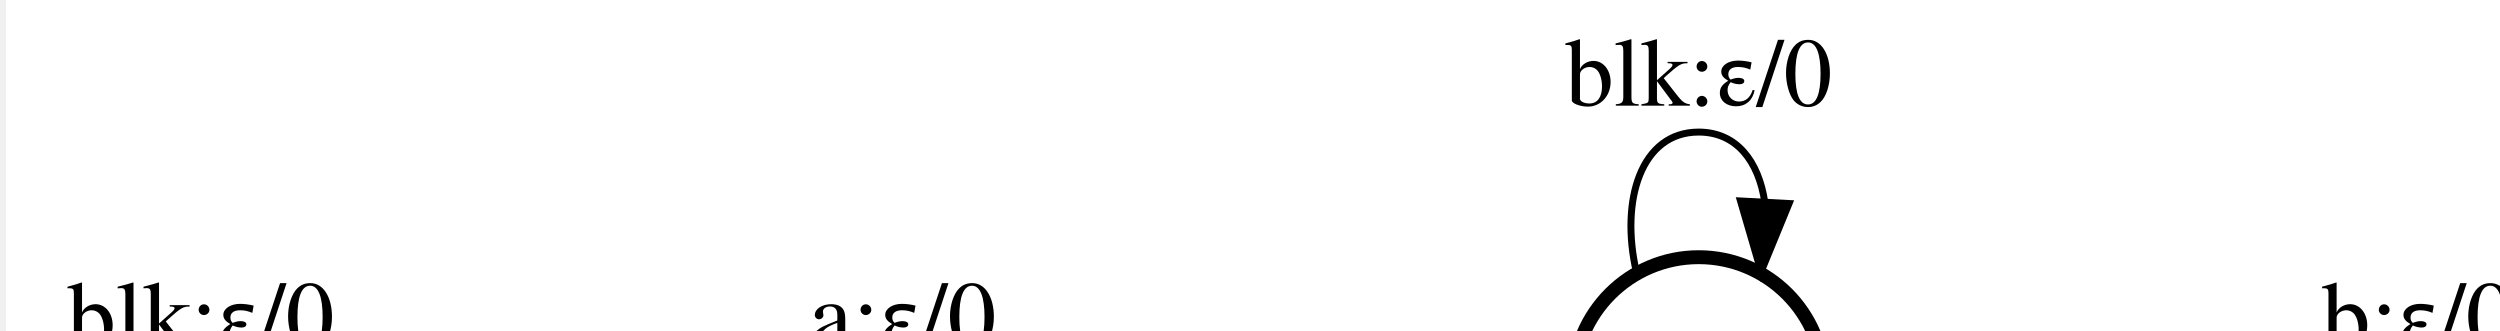
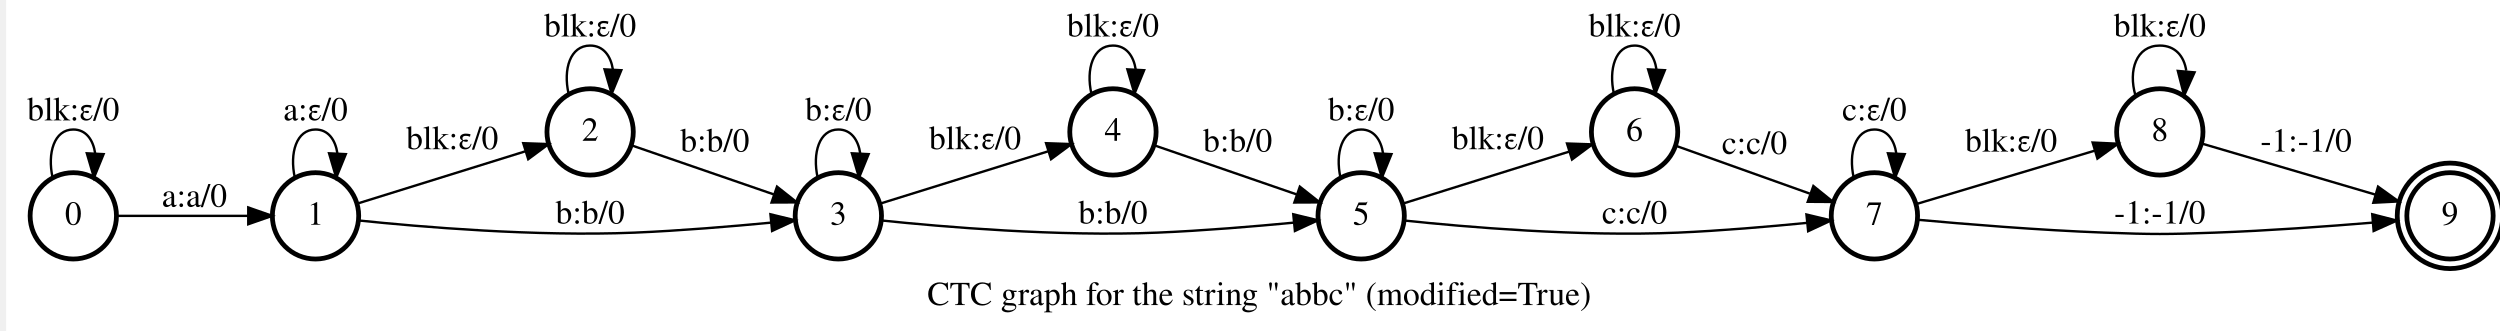
<svg xmlns="http://www.w3.org/2000/svg" width="612pt" height="81pt" viewBox="0.00 0.00 612.00 81.40">
-   <g id="graph0" class="graph" transform="scale(1.71 1.71) rotate(0) translate(4 135)">
+   <g id="graph0" class="graph" transform="scale(0.59 0.59) rotate(0) translate(4 135)">
    <polygon fill="white" stroke="transparent" points="-4,4 -4,-135 1041,-135 1041,4 -4,4" />
    <text text-anchor="middle" x="518.5" y="-7.8" font-family="Times,serif" font-size="14.00">CTC graph for the string "abbc" (modified=True)</text>
    <g id="node1" class="node">
      <ellipse fill="none" stroke="black" stroke-width="2" cx="24" cy="-45" rx="18" ry="18" />
      <text text-anchor="middle" x="24" y="-41.3" font-family="Times,serif" font-size="14.00">0</text>
    </g>
    <g id="edge1" class="edge">
      <path fill="none" stroke="black" d="M15.37,-60.92C13.11,-71.15 15.99,-81 24,-81 29.26,-81 32.3,-76.76 33.14,-70.95" />
      <polygon fill="black" stroke="black" points="36.63,-70.73 32.63,-60.92 29.64,-71.08 36.63,-70.73" />
      <text text-anchor="middle" x="24" y="-84.8" font-family="Times,serif" font-size="14.00">blk:ε/0</text>
    </g>
    <g id="node2" class="node">
      <ellipse fill="none" stroke="black" stroke-width="2" cx="125" cy="-45" rx="18" ry="18" />
      <text text-anchor="middle" x="125" y="-41.3" font-family="Times,serif" font-size="14.00">1</text>
    </g>
    <g id="edge2" class="edge">
      <path fill="none" stroke="black" d="M42.24,-45C57.29,-45 79.38,-45 96.81,-45" />
      <polygon fill="black" stroke="black" points="96.95,-48.5 106.95,-45 96.95,-41.5 96.95,-48.5" />
      <text text-anchor="middle" x="74.5" y="-48.8" font-family="Times,serif" font-size="14.00">a:a/0</text>
    </g>
    <g id="edge4" class="edge">
      <path fill="none" stroke="black" d="M116.37,-60.92C114.11,-71.15 116.99,-81 125,-81 130.26,-81 133.3,-76.76 134.14,-70.95" />
      <polygon fill="black" stroke="black" points="137.63,-70.73 133.63,-60.92 130.64,-71.08 137.63,-70.73" />
      <text text-anchor="middle" x="125" y="-84.8" font-family="Times,serif" font-size="14.00">a:ε/0</text>
    </g>
    <g id="node3" class="node">
      <ellipse fill="none" stroke="black" stroke-width="2" cx="239.5" cy="-80" rx="18" ry="18" />
      <text text-anchor="middle" x="239.5" y="-76.3" font-family="Times,serif" font-size="14.00">2</text>
    </g>
    <g id="edge3" class="edge">
      <path fill="none" stroke="black" d="M142.6,-50.16C160.98,-55.88 190.86,-65.18 212.39,-71.88" />
      <polygon fill="black" stroke="black" points="211.61,-75.3 222.2,-74.93 213.69,-68.62 211.61,-75.3" />
      <text text-anchor="middle" x="182" y="-72.8" font-family="Times,serif" font-size="14.00">blk:ε/0</text>
    </g>
    <g id="node4" class="node">
      <ellipse fill="none" stroke="black" stroke-width="2" cx="343" cy="-45" rx="18" ry="18" />
      <text text-anchor="middle" x="343" y="-41.3" font-family="Times,serif" font-size="14.00">3</text>
    </g>
    <g id="edge5" class="edge">
      <path fill="none" stroke="black" d="M143.08,-43.06C168.24,-40.44 216.73,-36.28 258,-38 277.07,-38.79 298.51,-40.6 314.96,-42.17" />
      <polygon fill="black" stroke="black" points="314.68,-45.66 324.97,-43.16 315.37,-38.7 314.68,-45.66" />
      <text text-anchor="middle" x="239.5" y="-41.8" font-family="Times,serif" font-size="14.00">b:b/0</text>
    </g>
    <g id="edge6" class="edge">
      <path fill="none" stroke="black" d="M230.52,-95.92C228.18,-106.15 231.17,-116 239.5,-116 244.97,-116 248.13,-111.76 249,-105.95" />
      <polygon fill="black" stroke="black" points="252.5,-105.72 248.48,-95.92 245.51,-106.09 252.5,-105.72" />
      <text text-anchor="middle" x="239.5" y="-119.8" font-family="Times,serif" font-size="14.00">blk:ε/0</text>
    </g>
    <g id="edge7" class="edge">
      <path fill="none" stroke="black" d="M256.81,-74.38C272.79,-68.87 297.4,-60.38 316.07,-53.94" />
      <polygon fill="black" stroke="black" points="317.42,-57.18 325.73,-50.61 315.14,-50.56 317.42,-57.18" />
      <text text-anchor="middle" x="291.5" y="-71.8" font-family="Times,serif" font-size="14.00">b:b/0</text>
    </g>
    <g id="edge9" class="edge">
      <path fill="none" stroke="black" d="M334.37,-60.92C332.11,-71.15 334.99,-81 343,-81 348.26,-81 351.3,-76.76 352.14,-70.95" />
      <polygon fill="black" stroke="black" points="355.63,-70.73 351.63,-60.92 348.64,-71.08 355.63,-70.73" />
      <text text-anchor="middle" x="343" y="-84.8" font-family="Times,serif" font-size="14.00">b:ε/0</text>
    </g>
    <g id="node5" class="node">
      <ellipse fill="none" stroke="black" stroke-width="2" cx="457.5" cy="-80" rx="18" ry="18" />
      <text text-anchor="middle" x="457.5" y="-76.3" font-family="Times,serif" font-size="14.00">4</text>
    </g>
    <g id="edge8" class="edge">
      <path fill="none" stroke="black" d="M360.6,-50.16C378.98,-55.88 408.86,-65.18 430.39,-71.88" />
      <polygon fill="black" stroke="black" points="429.61,-75.3 440.2,-74.93 431.69,-68.62 429.61,-75.3" />
      <text text-anchor="middle" x="400" y="-72.8" font-family="Times,serif" font-size="14.00">blk:ε/0</text>
    </g>
    <g id="node6" class="node">
      <ellipse fill="none" stroke="black" stroke-width="2" cx="561" cy="-45" rx="18" ry="18" />
      <text text-anchor="middle" x="561" y="-41.3" font-family="Times,serif" font-size="14.00">5</text>
    </g>
    <g id="edge10" class="edge">
      <path fill="none" stroke="black" d="M361.08,-43.06C386.24,-40.44 434.73,-36.28 476,-38 495.07,-38.79 516.51,-40.6 532.96,-42.17" />
      <polygon fill="black" stroke="black" points="532.68,-45.66 542.97,-43.16 533.37,-38.7 532.68,-45.66" />
      <text text-anchor="middle" x="457.5" y="-41.8" font-family="Times,serif" font-size="14.00">b:b/0</text>
    </g>
    <g id="edge11" class="edge">
      <path fill="none" stroke="black" d="M448.52,-95.92C446.18,-106.15 449.17,-116 457.5,-116 462.97,-116 466.13,-111.76 467,-105.95" />
      <polygon fill="black" stroke="black" points="470.5,-105.72 466.48,-95.92 463.51,-106.09 470.5,-105.72" />
      <text text-anchor="middle" x="457.5" y="-119.8" font-family="Times,serif" font-size="14.00">blk:ε/0</text>
    </g>
    <g id="edge12" class="edge">
      <path fill="none" stroke="black" d="M474.81,-74.38C490.79,-68.87 515.4,-60.38 534.07,-53.94" />
      <polygon fill="black" stroke="black" points="535.42,-57.18 543.73,-50.61 533.14,-50.56 535.42,-57.18" />
      <text text-anchor="middle" x="509.5" y="-71.8" font-family="Times,serif" font-size="14.00">b:b/0</text>
    </g>
    <g id="edge14" class="edge">
      <path fill="none" stroke="black" d="M552.37,-60.92C550.11,-71.15 552.99,-81 561,-81 566.26,-81 569.3,-76.76 570.14,-70.95" />
      <polygon fill="black" stroke="black" points="573.63,-70.73 569.63,-60.92 566.64,-71.08 573.63,-70.73" />
      <text text-anchor="middle" x="561" y="-84.8" font-family="Times,serif" font-size="14.00">b:ε/0</text>
    </g>
    <g id="node7" class="node">
      <ellipse fill="none" stroke="black" stroke-width="2" cx="675" cy="-80" rx="18" ry="18" />
      <text text-anchor="middle" x="675" y="-76.3" font-family="Times,serif" font-size="14.00">6</text>
    </g>
    <g id="edge13" class="edge">
      <path fill="none" stroke="black" d="M578.53,-50.16C596.72,-55.85 626.24,-65.07 647.64,-71.76" />
      <polygon fill="black" stroke="black" points="646.82,-75.17 657.41,-74.81 648.91,-68.49 646.82,-75.17" />
      <text text-anchor="middle" x="618" y="-72.8" font-family="Times,serif" font-size="14.00">blk:ε/0</text>
    </g>
    <g id="node8" class="node">
      <ellipse fill="none" stroke="black" stroke-width="2" cx="775" cy="-45" rx="18" ry="18" />
      <text text-anchor="middle" x="775" y="-41.3" font-family="Times,serif" font-size="14.00">7</text>
    </g>
    <g id="edge15" class="edge">
      <path fill="none" stroke="black" d="M578.95,-43.05C603.92,-40.41 652.04,-36.23 693,-38 710.99,-38.78 731.16,-40.52 746.88,-42.07" />
      <polygon fill="black" stroke="black" points="746.66,-45.56 756.96,-43.1 747.37,-38.6 746.66,-45.56" />
      <text text-anchor="middle" x="675" y="-41.8" font-family="Times,serif" font-size="14.00">c:c/0</text>
    </g>
    <g id="edge16" class="edge">
      <path fill="none" stroke="black" d="M666.37,-95.92C664.11,-106.15 666.99,-116 675,-116 680.26,-116 683.3,-111.76 684.14,-105.95" />
      <polygon fill="black" stroke="black" points="687.63,-105.73 683.63,-95.92 680.64,-106.08 687.63,-105.73" />
      <text text-anchor="middle" x="675" y="-119.8" font-family="Times,serif" font-size="14.00">blk:ε/0</text>
    </g>
    <g id="edge17" class="edge">
      <path fill="none" stroke="black" d="M692.18,-74.22C707.36,-68.8 730.32,-60.6 748.05,-54.27" />
      <polygon fill="black" stroke="black" points="749.55,-57.45 757.79,-50.79 747.2,-50.86 749.55,-57.45" />
      <text text-anchor="middle" x="725" y="-70.8" font-family="Times,serif" font-size="14.00">c:c/0</text>
    </g>
    <g id="edge19" class="edge">
      <path fill="none" stroke="black" d="M766.37,-60.92C764.11,-71.15 766.99,-81 775,-81 780.26,-81 783.3,-76.76 784.14,-70.95" />
      <polygon fill="black" stroke="black" points="787.63,-70.73 783.63,-60.92 780.64,-71.08 787.63,-70.73" />
      <text text-anchor="middle" x="775" y="-84.8" font-family="Times,serif" font-size="14.00">c:ε/0</text>
    </g>
    <g id="node9" class="node">
      <ellipse fill="none" stroke="black" stroke-width="2" cx="894" cy="-80" rx="18" ry="18" />
      <text text-anchor="middle" x="894" y="-76.3" font-family="Times,serif" font-size="14.00">8</text>
    </g>
    <g id="edge18" class="edge">
      <path fill="none" stroke="black" d="M792.52,-49.94C811.85,-55.73 844.12,-65.38 866.87,-72.18" />
      <polygon fill="black" stroke="black" points="865.99,-75.57 876.57,-75.08 867.99,-68.87 865.99,-75.57" />
      <text text-anchor="middle" x="832" y="-71.8" font-family="Times,serif" font-size="14.00">blk:ε/0</text>
    </g>
    <g id="node10" class="node">
      <ellipse fill="none" stroke="black" stroke-width="2" cx="1015" cy="-45" rx="18" ry="18" />
      <ellipse fill="none" stroke="black" stroke-width="2" cx="1015" cy="-45" rx="22" ry="22" />
      <text text-anchor="middle" x="1015" y="-41.3" font-family="Times,serif" font-size="14.00">9</text>
    </g>
    <g id="edge20" class="edge">
      <path fill="none" stroke="black" d="M793.14,-43.36C812.15,-41.62 843.73,-39 871,-38 891.43,-37.25 896.57,-37.26 917,-38 938.96,-38.79 963.67,-40.59 982.65,-42.16" />
      <polygon fill="black" stroke="black" points="982.57,-45.67 992.83,-43.03 983.16,-38.69 982.57,-45.67" />
      <text text-anchor="middle" x="894" y="-41.8" font-family="Times,serif" font-size="14.00">-1:-1/0</text>
    </g>
    <g id="edge21" class="edge">
      <path fill="none" stroke="black" d="M883.85,-95.17C880.77,-105.66 884.16,-116 894,-116 900.46,-116 904.14,-111.55 905.03,-105.52" />
      <polygon fill="black" stroke="black" points="908.49,-104.83 904.15,-95.17 901.51,-105.43 908.49,-104.83" />
      <text text-anchor="middle" x="894" y="-119.8" font-family="Times,serif" font-size="14.00">blk:ε/0</text>
    </g>
    <g id="edge22" class="edge">
      <path fill="none" stroke="black" d="M911.55,-75.13C930.24,-69.64 961.04,-60.58 984,-53.82" />
      <polygon fill="black" stroke="black" points="985,-57.18 993.61,-51 983.03,-50.46 985,-57.18" />
      <text text-anchor="middle" x="955" y="-71.8" font-family="Times,serif" font-size="14.00">-1:-1/0</text>
    </g>
  </g>
</svg>
